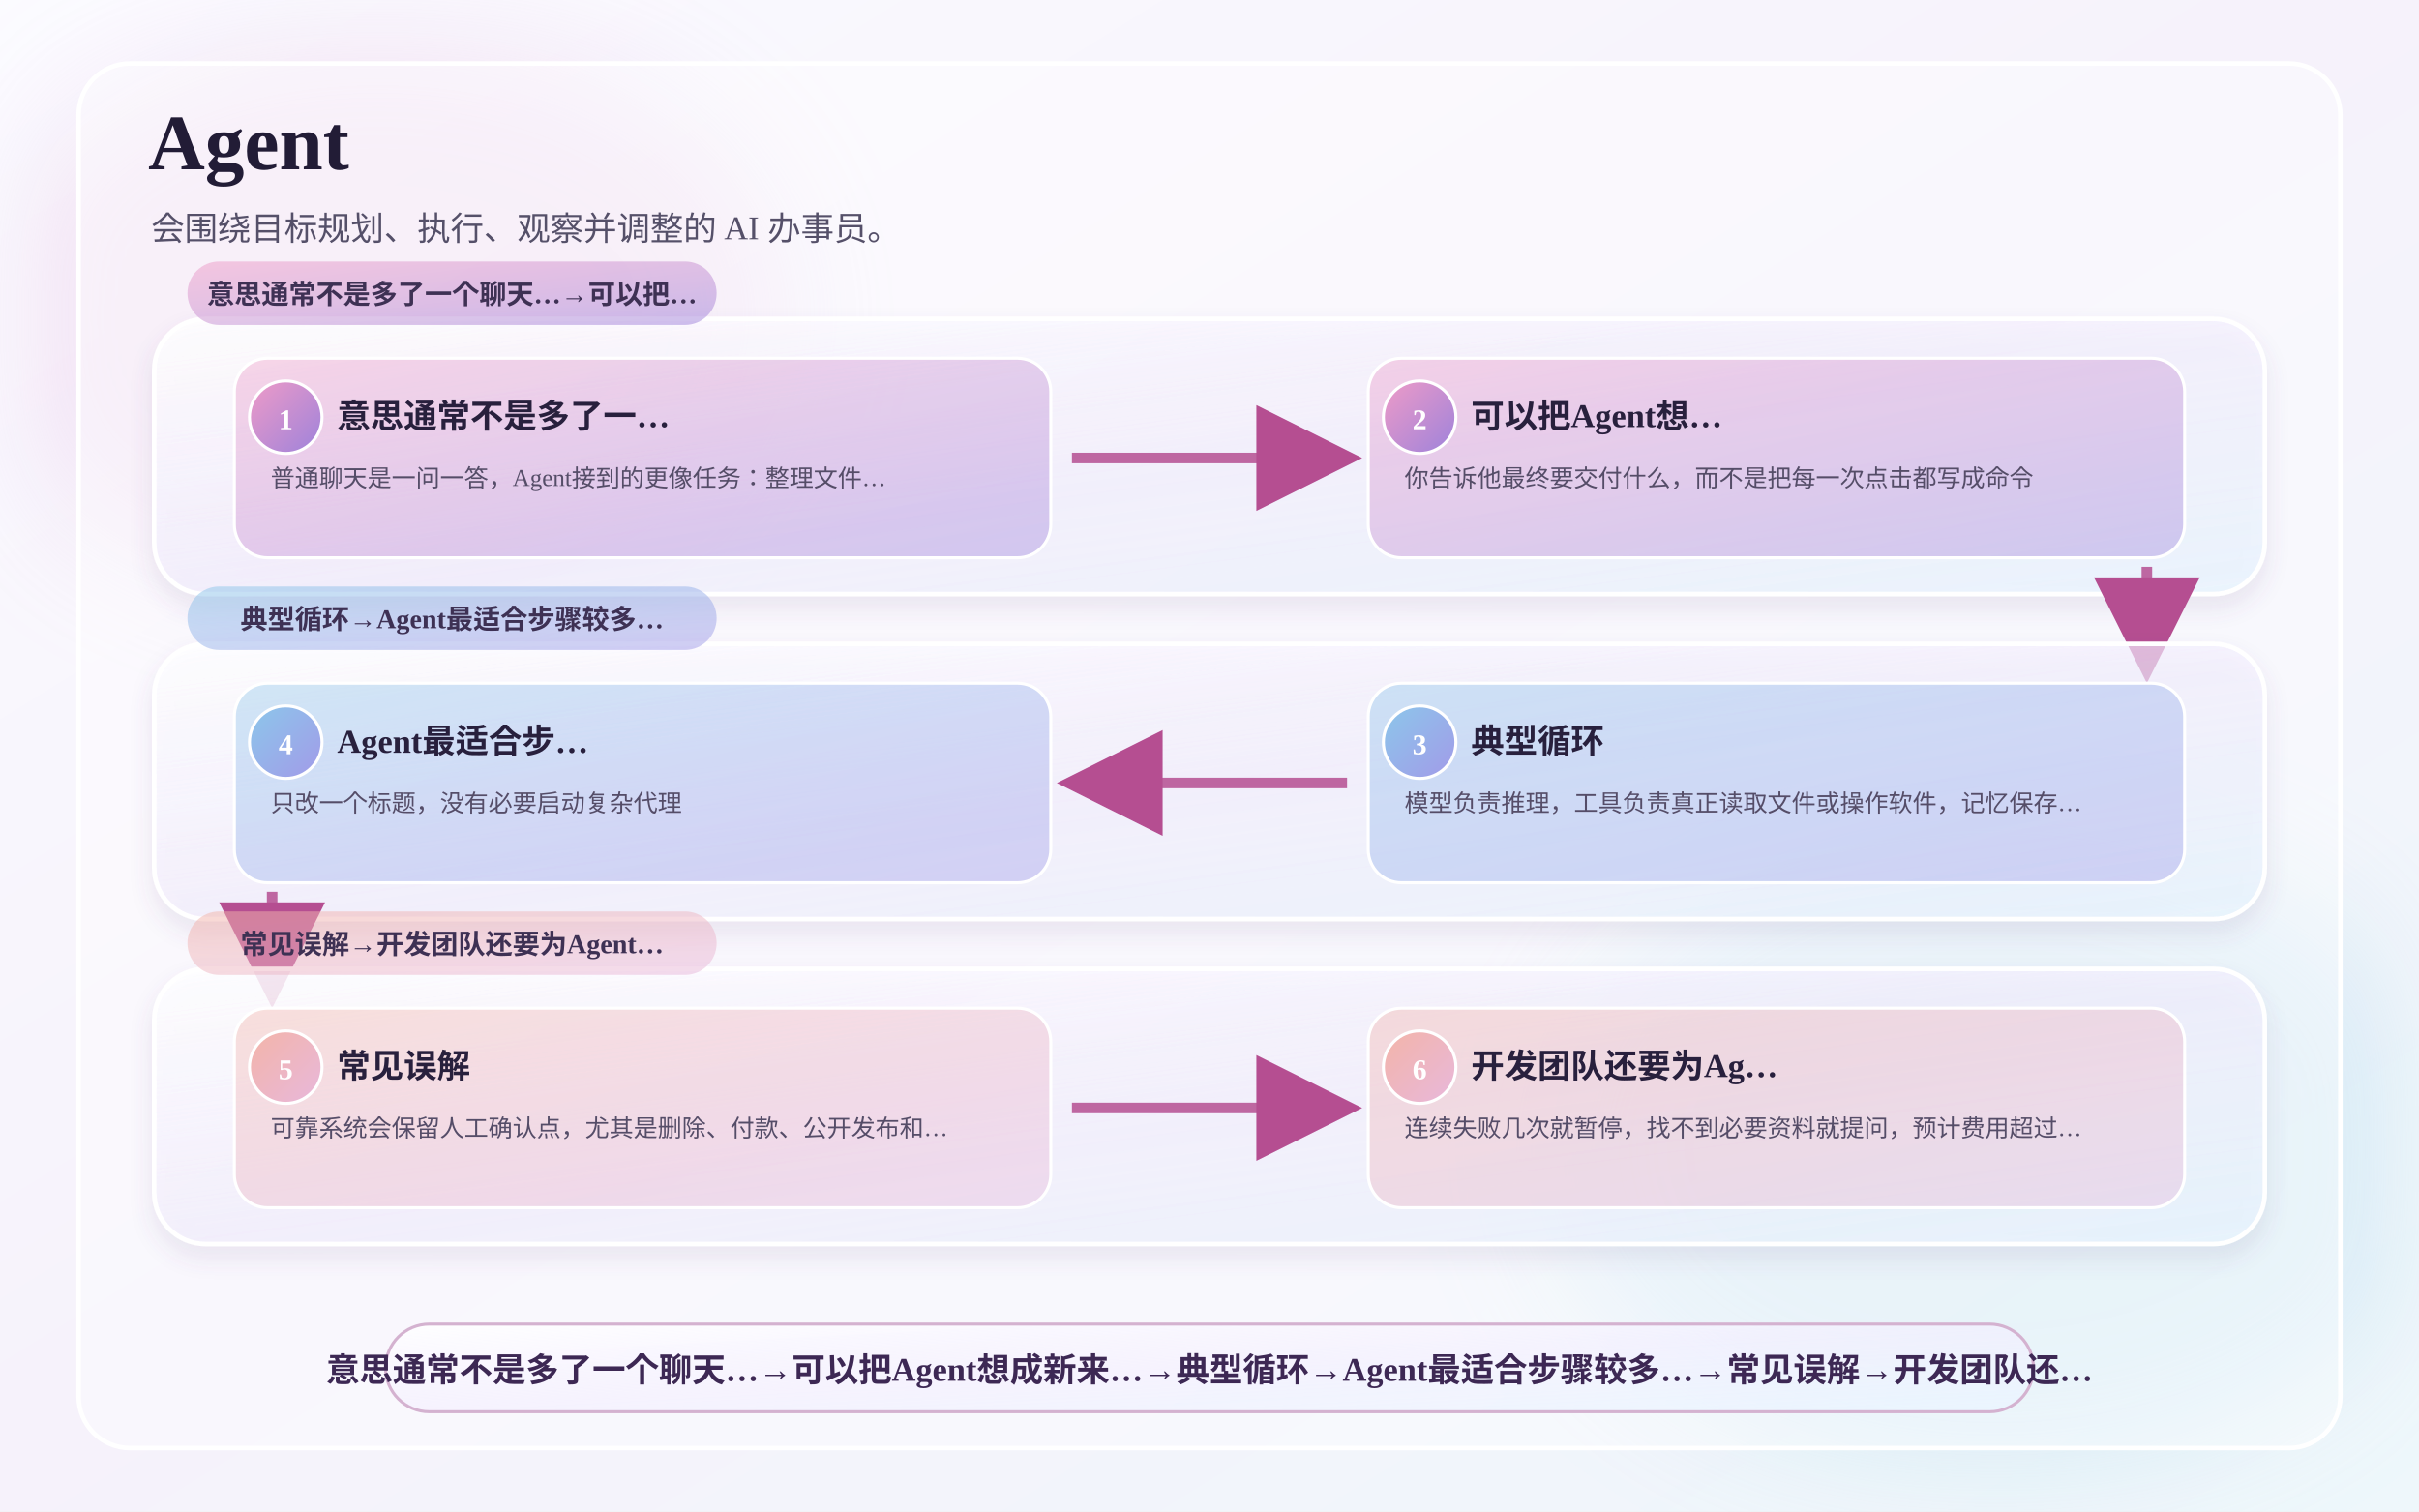
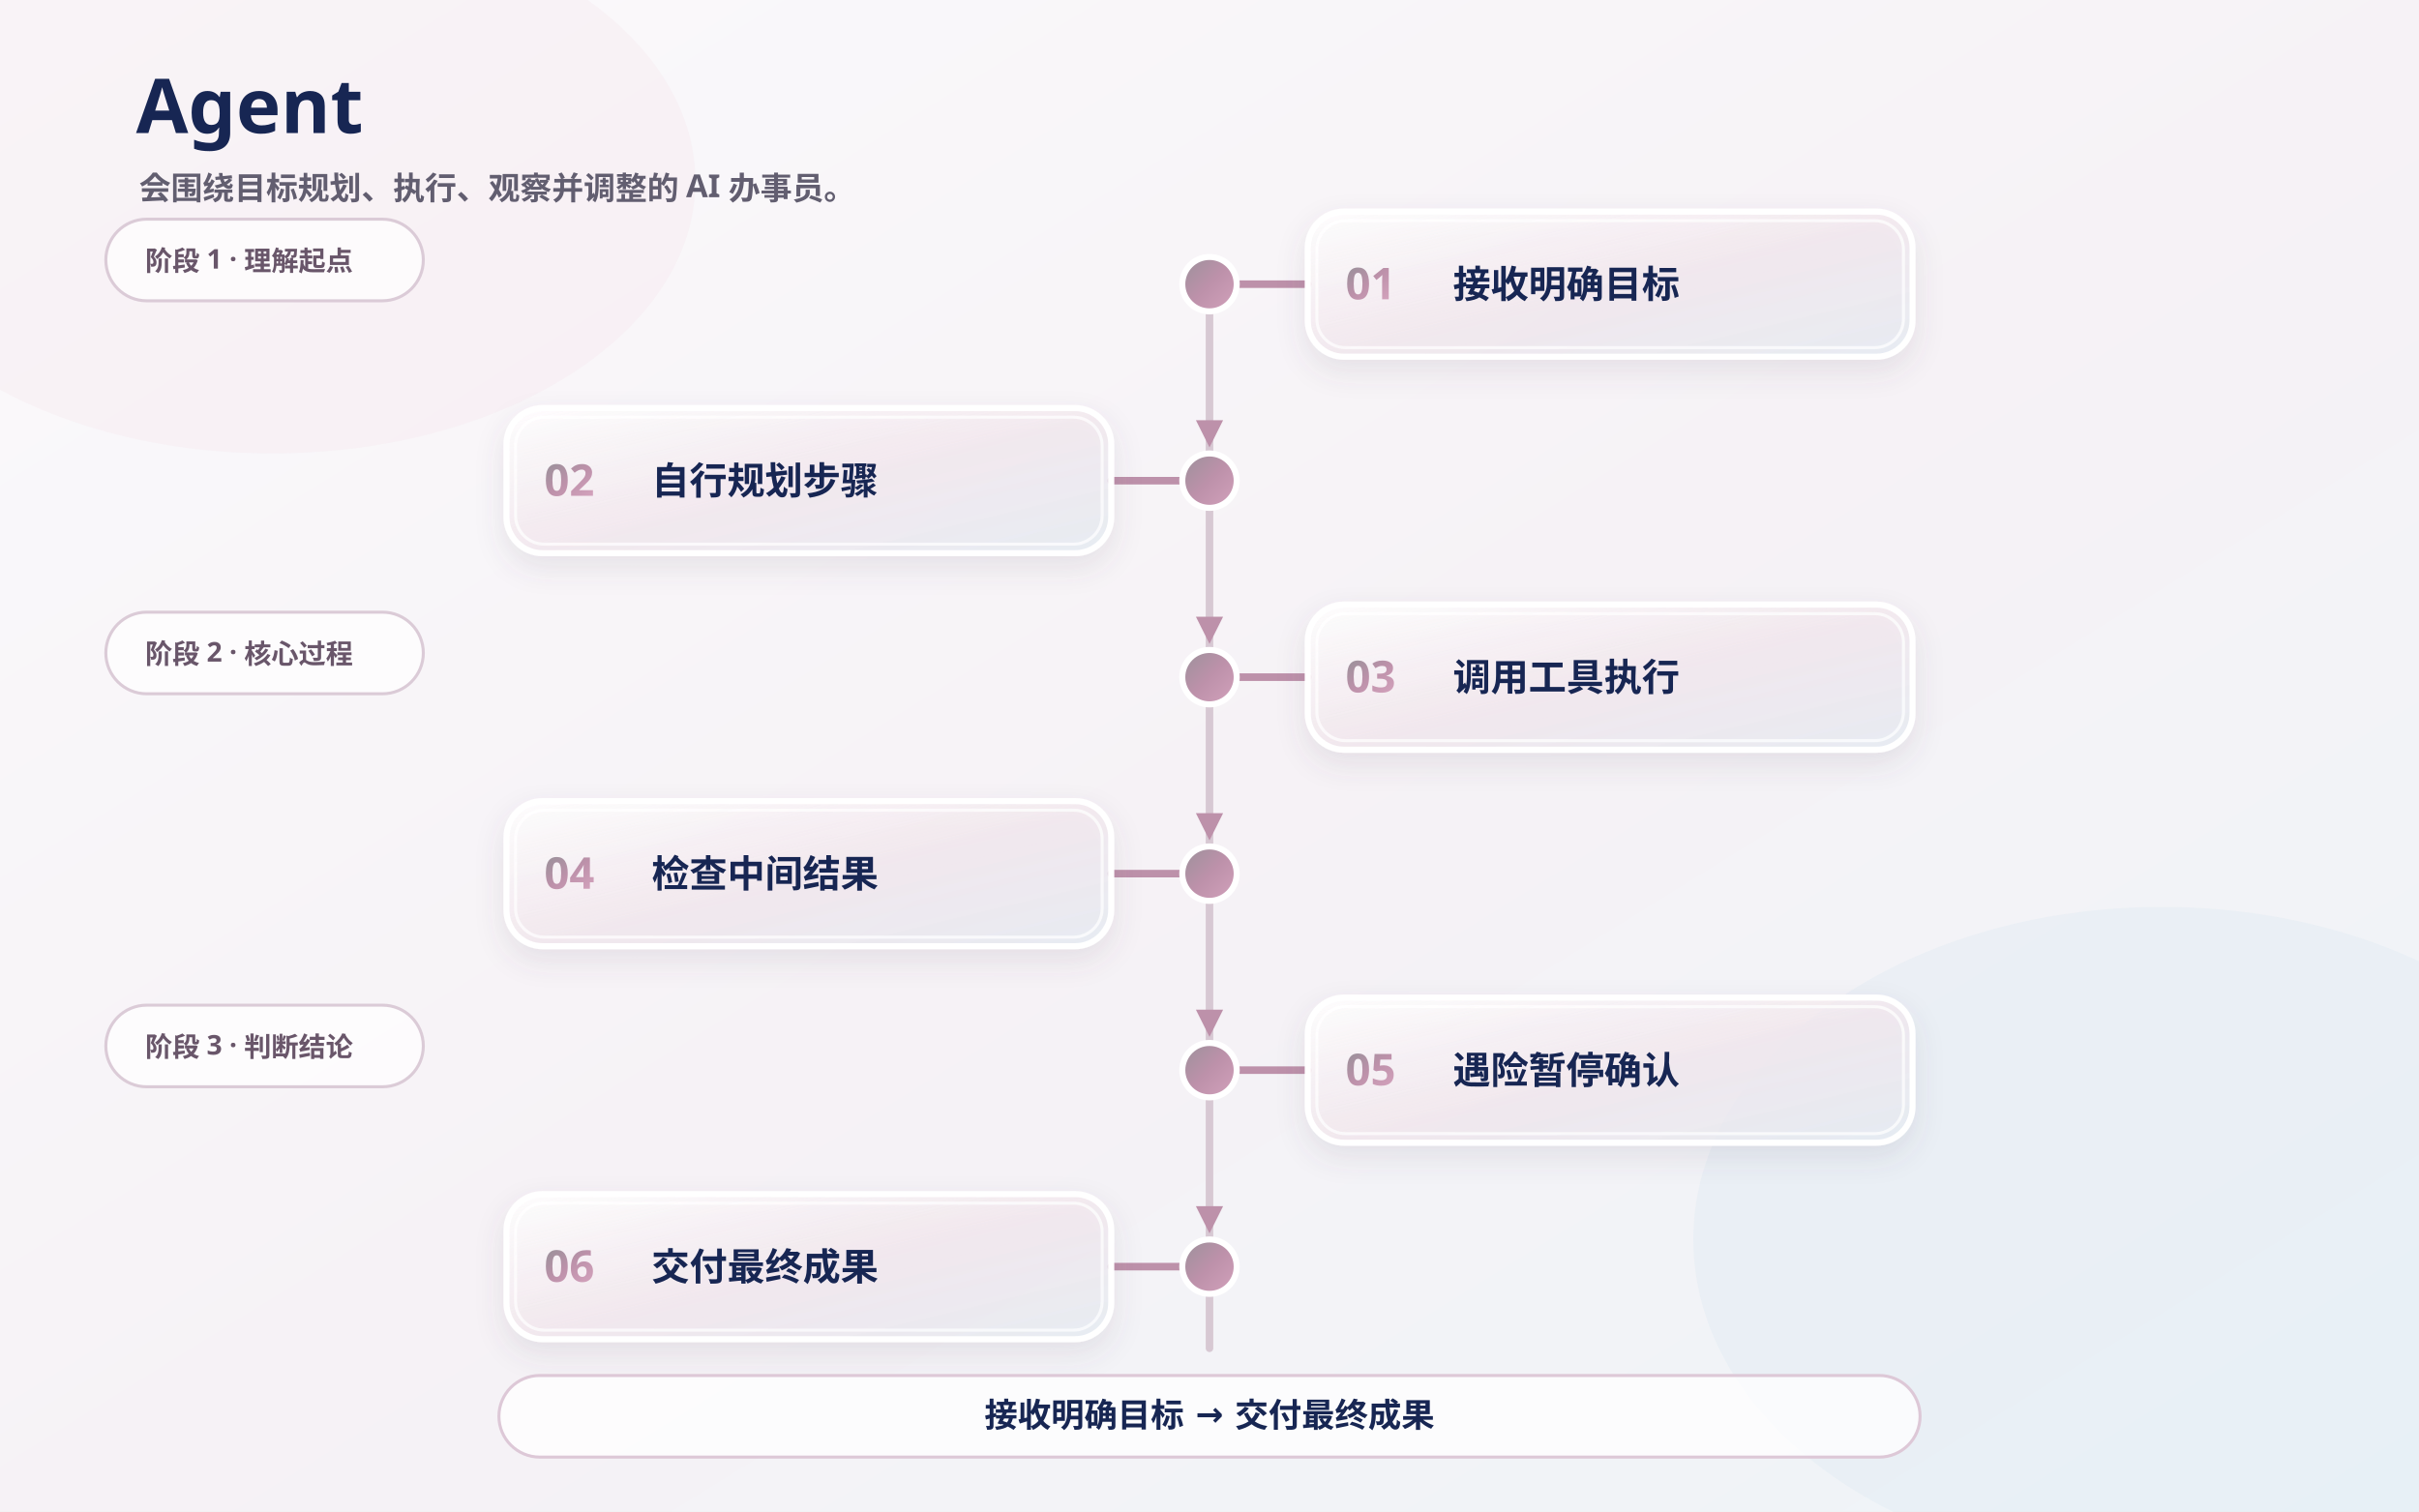
<svg xmlns="http://www.w3.org/2000/svg" width="1600" height="1000" viewBox="0 0 1600 1000">
  <defs>
-     <linearGradient id="bg" x1="0" y1="0" x2="1" y2="1">
-       <stop offset="0" stop-color="#fbfbff" />
-       <stop offset=".48" stop-color="#f6f2fb" />
-       <stop offset="1" stop-color="#eef7fb" />
+     <linearGradient id="bg3" x1="0" y1="0" x2="1" y2="1">
+       <stop stop-color="#fbfafc" />
+       <stop offset=".52" stop-color="#f6f2f6" />
+       <stop offset="1" stop-color="#eef4f8" />
    </linearGradient>
-     <linearGradient id="pink" x1="0" y1="0" x2="1" y2="1">
-       <stop stop-color="#ef9bc7" />
-       <stop offset="1" stop-color="#9d82db" />
+     <linearGradient id="glass3" x1="0" y1="0" x2="1" y2="1">
+       <stop stop-color="#ffffff" stop-opacity=".94" />
+       <stop offset=".52" stop-color="#f3e8ee" stop-opacity=".76" />
+       <stop offset="1" stop-color="#e5edf4" stop-opacity=".78" />
    </linearGradient>
-     <linearGradient id="blue" x1="0" y1="0" x2="1" y2="1">
-       <stop stop-color="#8cc7eb" />
-       <stop offset="1" stop-color="#a29ae8" />
+     <linearGradient id="accent3" x1="0" y1="0" x2="1" y2="1">
+       <stop stop-color="#9a919a" />
+       <stop offset=".5" stop-color="#bd91aa" />
+       <stop offset="1" stop-color="#d3a2bc" />
    </linearGradient>
-     <linearGradient id="peach" x1="0" y1="0" x2="1" y2="1">
-       <stop stop-color="#f3b4a8" />
-       <stop offset="1" stop-color="#e8b8dc" />
-     </linearGradient>
-     <linearGradient id="glass" x1="0" y1="0" x2="1" y2="1">
-       <stop stop-color="#ffffff" stop-opacity=".88" />
-       <stop offset=".5" stop-color="#f4efff" stop-opacity=".65" />
-       <stop offset="1" stop-color="#e9f6ff" stop-opacity=".74" />
-     </linearGradient>
-     <filter id="shadow" x="-20%" y="-20%" width="140%" height="150%">
-       <feDropShadow dx="0" dy="8" stdDeviation="7" flood-color="#6b568f" flood-opacity=".15" />
+     <filter id="shadow3" x="-20%" y="-30%" width="140%" height="170%">
+       <feDropShadow dx="0" dy="8" stdDeviation="9" flood-color="#62586d" flood-opacity=".14" />
    </filter>
-     <filter id="soft" x="-30%" y="-30%" width="160%" height="160%">
-       <feGaussianBlur stdDeviation="42" />
-     </filter>
-     <marker id="arrow" markerWidth="10" markerHeight="10" refX="8" refY="5" orient="auto">
-       <path d="M0,0 L10,5 L0,10 Z" fill="#b54e91" />
+     <marker id="down3" markerUnits="userSpaceOnUse" markerWidth="22" markerHeight="18" refX="16" refY="9" orient="auto">
+       <path d="M0 0L18 9L0 18Z" fill="#bd91aa" />
    </marker>
  </defs>
-   <rect width="1600" height="1000" fill="url(#bg)" />
-   <ellipse cx="250" cy="210" rx="270" ry="190" fill="#dda6da" opacity=".22" filter="url(#soft)" />
-   <ellipse cx="1320" cy="760" rx="300" ry="210" fill="#8fcce5" opacity=".22" filter="url(#soft)" />
-   <rect x="52" y="42" width="1496" height="916" rx="34" fill="#ffffff" fill-opacity=".38" stroke="#ffffff" stroke-width="3" />
-   <text x="98" y="112" text-anchor="start" font-size="52" font-weight="800" fill="#221c36">
-     <tspan x="98" dy="0">Agent</tspan>
-   </text>
-   <text x="100" y="159" text-anchor="start" font-size="22" font-weight="520" fill="#555069">
-     <tspan x="100" dy="0">会围绕目标规划、执行、观察并调整的 AI 办事员。</tspan>
-   </text>
-   <rect x="102" y="211" width="1396" height="182" rx="34" fill="url(#glass)" stroke="#ffffff" stroke-width="3" filter="url(#shadow)" />
-   <rect x="124" y="173" width="350" height="42" rx="21" fill="url(#pink)" fill-opacity=".5" />
-   <text x="299" y="201" text-anchor="middle" font-size="18" font-weight="760" fill="#3e3154">
-     <tspan x="299" dy="0">意思通常不是多了一个聊天…→可以把…</tspan>
-   </text>
-   <rect x="155" y="237" width="540" height="132" rx="22" fill="url(#pink)" fill-opacity=".38" stroke="#ffffff" stroke-width="2" />
-   <circle cx="189" cy="276" r="24" fill="url(#pink)" stroke="#ffffff" stroke-width="2" />
-   <text x="189" y="284" text-anchor="middle" font-size="19" font-weight="820" fill="#ffffff">
-     <tspan x="189" dy="0">1</tspan>
-   </text>
-   <text x="223" y="283" text-anchor="start" font-size="22" font-weight="800" fill="#28203d">
-     <tspan x="223" dy="0">意思通常不是多了一…</tspan>
-   </text>
-   <text x="179" y="322" text-anchor="start" font-size="16" font-weight="520" fill="#554d68">
-     <tspan x="179" dy="0">普通聊天是一问一答，Agent接到的更像任务：整理文件…</tspan>
-   </text>
-   <path d="M 709 303 L 887 303" stroke="#b54e91" stroke-width="7" stroke-opacity=".84" marker-end="url(#arrow)" />
-   <rect x="905" y="237" width="540" height="132" rx="22" fill="url(#pink)" fill-opacity=".38" stroke="#ffffff" stroke-width="2" />
-   <circle cx="939" cy="276" r="24" fill="url(#pink)" stroke="#ffffff" stroke-width="2" />
-   <text x="939" y="284" text-anchor="middle" font-size="19" font-weight="820" fill="#ffffff">
-     <tspan x="939" dy="0">2</tspan>
-   </text>
-   <text x="973" y="283" text-anchor="start" font-size="22" font-weight="800" fill="#28203d">
-     <tspan x="973" dy="0">可以把Agent想…</tspan>
-   </text>
-   <text x="929" y="322" text-anchor="start" font-size="16" font-weight="520" fill="#554d68">
-     <tspan x="929" dy="0">你告诉他最终要交付什么，而不是把每一次点击都写成命令</tspan>
-   </text>
-   <path d="M 1420 375 C 1420 430,1420 370,1420 438" fill="none" stroke="#b54e91" stroke-width="7" stroke-opacity=".84" marker-end="url(#arrow)" />
-   <rect x="102" y="426" width="1396" height="182" rx="34" fill="url(#glass)" stroke="#ffffff" stroke-width="3" filter="url(#shadow)" />
-   <rect x="124" y="388" width="350" height="42" rx="21" fill="url(#blue)" fill-opacity=".5" />
-   <text x="299" y="416" text-anchor="middle" font-size="18" font-weight="760" fill="#3e3154">
-     <tspan x="299" dy="0">典型循环→Agent最适合步骤较多…</tspan>
-   </text>
-   <rect x="905" y="452" width="540" height="132" rx="22" fill="url(#blue)" fill-opacity=".38" stroke="#ffffff" stroke-width="2" />
-   <circle cx="939" cy="491" r="24" fill="url(#blue)" stroke="#ffffff" stroke-width="2" />
-   <text x="939" y="499" text-anchor="middle" font-size="19" font-weight="820" fill="#ffffff">
-     <tspan x="939" dy="0">3</tspan>
-   </text>
-   <text x="973" y="498" text-anchor="start" font-size="22" font-weight="800" fill="#28203d">
-     <tspan x="973" dy="0">典型循环</tspan>
-   </text>
-   <text x="929" y="537" text-anchor="start" font-size="16" font-weight="520" fill="#554d68">
-     <tspan x="929" dy="0">模型负责推理，工具负责真正读取文件或操作软件，记忆保存…</tspan>
-   </text>
-   <path d="M 891 518 L 713 518" stroke="#b54e91" stroke-width="7" stroke-opacity=".84" marker-end="url(#arrow)" />
-   <rect x="155" y="452" width="540" height="132" rx="22" fill="url(#blue)" fill-opacity=".38" stroke="#ffffff" stroke-width="2" />
-   <circle cx="189" cy="491" r="24" fill="url(#blue)" stroke="#ffffff" stroke-width="2" />
-   <text x="189" y="499" text-anchor="middle" font-size="19" font-weight="820" fill="#ffffff">
-     <tspan x="189" dy="0">4</tspan>
-   </text>
-   <text x="223" y="498" text-anchor="start" font-size="22" font-weight="800" fill="#28203d">
-     <tspan x="223" dy="0">Agent最适合步…</tspan>
-   </text>
-   <text x="179" y="537" text-anchor="start" font-size="16" font-weight="520" fill="#554d68">
-     <tspan x="179" dy="0">只改一个标题，没有必要启动复杂代理</tspan>
-   </text>
-   <path d="M 180 590 C 180 645,180 585,180 653" fill="none" stroke="#b54e91" stroke-width="7" stroke-opacity=".84" marker-end="url(#arrow)" />
-   <rect x="102" y="641" width="1396" height="182" rx="34" fill="url(#glass)" stroke="#ffffff" stroke-width="3" filter="url(#shadow)" />
-   <rect x="124" y="603" width="350" height="42" rx="21" fill="url(#peach)" fill-opacity=".5" />
-   <text x="299" y="631" text-anchor="middle" font-size="18" font-weight="760" fill="#3e3154">
-     <tspan x="299" dy="0">常见误解→开发团队还要为Agent…</tspan>
-   </text>
-   <rect x="155" y="667" width="540" height="132" rx="22" fill="url(#peach)" fill-opacity=".38" stroke="#ffffff" stroke-width="2" />
-   <circle cx="189" cy="706" r="24" fill="url(#peach)" stroke="#ffffff" stroke-width="2" />
-   <text x="189" y="714" text-anchor="middle" font-size="19" font-weight="820" fill="#ffffff">
-     <tspan x="189" dy="0">5</tspan>
-   </text>
-   <text x="223" y="713" text-anchor="start" font-size="22" font-weight="800" fill="#28203d">
-     <tspan x="223" dy="0">常见误解</tspan>
-   </text>
-   <text x="179" y="752" text-anchor="start" font-size="16" font-weight="520" fill="#554d68">
-     <tspan x="179" dy="0">可靠系统会保留人工确认点，尤其是删除、付款、公开发布和…</tspan>
-   </text>
-   <path d="M 709 733 L 887 733" stroke="#b54e91" stroke-width="7" stroke-opacity=".84" marker-end="url(#arrow)" />
-   <rect x="905" y="667" width="540" height="132" rx="22" fill="url(#peach)" fill-opacity=".38" stroke="#ffffff" stroke-width="2" />
-   <circle cx="939" cy="706" r="24" fill="url(#peach)" stroke="#ffffff" stroke-width="2" />
-   <text x="939" y="714" text-anchor="middle" font-size="19" font-weight="820" fill="#ffffff">
-     <tspan x="939" dy="0">6</tspan>
-   </text>
-   <text x="973" y="713" text-anchor="start" font-size="22" font-weight="800" fill="#28203d">
-     <tspan x="973" dy="0">开发团队还要为Ag…</tspan>
-   </text>
-   <text x="929" y="752" text-anchor="start" font-size="16" font-weight="520" fill="#554d68">
-     <tspan x="929" dy="0">连续失败几次就暂停，找不到必要资料就提问，预计费用超过…</tspan>
-   </text>
-   <rect x="255" y="876" width="1090" height="58" rx="29" fill="url(#glass)" stroke="#d4b2d0" stroke-width="2" />
-   <text x="800" y="914" text-anchor="middle" font-size="22" font-weight="780" fill="#3d2854">
-     <tspan x="800" dy="0">意思通常不是多了一个聊天…→可以把Agent想成新来…→典型循环→Agent最适合步骤较多…→常见误解→开发团队还…</tspan>
-   </text>
+   <rect width="1600" height="1000" fill="url(#bg3)" />
+   <ellipse cx="180" cy="120" rx="280" ry="180" fill="#eab7cc" opacity=".10" />
+   <ellipse cx="1430" cy="820" rx="310" ry="220" fill="#a9cfe2" opacity=".11" />
+   <text x="90" y="88" font-family="Noto Sans SC, Microsoft YaHei, sans-serif" font-size="50" font-weight="900" fill="#172653">Agent</text>
+   <text x="92" y="132" font-family="Noto Sans SC, Microsoft YaHei, sans-serif" font-size="21" font-weight="560" fill="#625e70">会围绕目标规划、执行、观察并调整的 AI 办事员。</text>
+   <path d="M800 184 V892" stroke="#d7c8d3" stroke-width="5" stroke-linecap="round" />
+   <rect x="70" y="145.0" width="210" height="54" rx="27" fill="#fff" fill-opacity=".7" stroke="#dbcbd7" stroke-width="2" />
+   <text x="96" y="179.0" font-family="Noto Sans SC, Microsoft YaHei, sans-serif" font-size="18" font-weight="850" fill="#69566a">阶段 1 · 理解起点</text>
+   <path d="M817 188.0 H865" stroke="#bd91aa" stroke-width="5" stroke-linecap="round" />
+   <circle cx="800" cy="188.0" r="18" fill="url(#accent3)" stroke="#fff" stroke-width="4" />
+   <g filter="url(#shadow3)">
+     <rect x="865" y="140.0" width="400" height="96" rx="24" fill="url(#glass3)" stroke="#fff" stroke-width="4" />
+     <rect x="871" y="146.0" width="388" height="84" rx="19" fill="none" stroke="#fff" stroke-opacity=".72" stroke-width="2" />
+   </g>
+   <text x="890" y="198.0" font-family="Noto Sans SC, Microsoft YaHei, sans-serif" font-size="29" font-weight="900" fill="url(#accent3)">01</text>
+   <text x="961" y="197.0" font-family="Noto Sans SC, Microsoft YaHei, sans-serif" font-size="25" font-weight="850" fill="#172653">接收明确目标</text>
+   <path d="M800 210.0 V294.0" stroke="url(#accent3)" stroke-width="7" stroke-linecap="round" marker-end="url(#down3)" />
+   <path d="M783 318.0 H735" stroke="#bd91aa" stroke-width="5" stroke-linecap="round" />
+   <circle cx="800" cy="318.0" r="18" fill="url(#accent3)" stroke="#fff" stroke-width="4" />
+   <g filter="url(#shadow3)">
+     <rect x="335" y="270.0" width="400" height="96" rx="24" fill="url(#glass3)" stroke="#fff" stroke-width="4" />
+     <rect x="341" y="276.0" width="388" height="84" rx="19" fill="none" stroke="#fff" stroke-opacity=".72" stroke-width="2" />
+   </g>
+   <text x="360" y="328.0" font-family="Noto Sans SC, Microsoft YaHei, sans-serif" font-size="29" font-weight="900" fill="url(#accent3)">02</text>
+   <text x="431" y="327.0" font-family="Noto Sans SC, Microsoft YaHei, sans-serif" font-size="25" font-weight="850" fill="#172653">自行规划步骤</text>
+   <path d="M800 340.0 V424.0" stroke="url(#accent3)" stroke-width="7" stroke-linecap="round" marker-end="url(#down3)" />
+   <rect x="70" y="405.0" width="210" height="54" rx="27" fill="#fff" fill-opacity=".7" stroke="#dbcbd7" stroke-width="2" />
+   <text x="96" y="439.0" font-family="Noto Sans SC, Microsoft YaHei, sans-serif" font-size="18" font-weight="850" fill="#69566a">阶段 2 · 核心过程</text>
+   <path d="M817 448.0 H865" stroke="#bd91aa" stroke-width="5" stroke-linecap="round" />
+   <circle cx="800" cy="448.0" r="18" fill="url(#accent3)" stroke="#fff" stroke-width="4" />
+   <g filter="url(#shadow3)">
+     <rect x="865" y="400.0" width="400" height="96" rx="24" fill="url(#glass3)" stroke="#fff" stroke-width="4" />
+     <rect x="871" y="406.0" width="388" height="84" rx="19" fill="none" stroke="#fff" stroke-opacity=".72" stroke-width="2" />
+   </g>
+   <text x="890" y="458.0" font-family="Noto Sans SC, Microsoft YaHei, sans-serif" font-size="29" font-weight="900" fill="url(#accent3)">03</text>
+   <text x="961" y="457.0" font-family="Noto Sans SC, Microsoft YaHei, sans-serif" font-size="25" font-weight="850" fill="#172653">调用工具执行</text>
+   <path d="M800 470.0 V554.0" stroke="url(#accent3)" stroke-width="7" stroke-linecap="round" marker-end="url(#down3)" />
+   <path d="M783 578.0 H735" stroke="#bd91aa" stroke-width="5" stroke-linecap="round" />
+   <circle cx="800" cy="578.0" r="18" fill="url(#accent3)" stroke="#fff" stroke-width="4" />
+   <g filter="url(#shadow3)">
+     <rect x="335" y="530.0" width="400" height="96" rx="24" fill="url(#glass3)" stroke="#fff" stroke-width="4" />
+     <rect x="341" y="536.0" width="388" height="84" rx="19" fill="none" stroke="#fff" stroke-opacity=".72" stroke-width="2" />
+   </g>
+   <text x="360" y="588.0" font-family="Noto Sans SC, Microsoft YaHei, sans-serif" font-size="29" font-weight="900" fill="url(#accent3)">04</text>
+   <text x="431" y="587.0" font-family="Noto Sans SC, Microsoft YaHei, sans-serif" font-size="25" font-weight="850" fill="#172653">检查中间结果</text>
+   <path d="M800 600.0 V684.0" stroke="url(#accent3)" stroke-width="7" stroke-linecap="round" marker-end="url(#down3)" />
+   <rect x="70" y="665.0" width="210" height="54" rx="27" fill="#fff" fill-opacity=".7" stroke="#dbcbd7" stroke-width="2" />
+   <text x="96" y="699.0" font-family="Noto Sans SC, Microsoft YaHei, sans-serif" font-size="18" font-weight="850" fill="#69566a">阶段 3 · 判断结论</text>
+   <path d="M817 708.0 H865" stroke="#bd91aa" stroke-width="5" stroke-linecap="round" />
+   <circle cx="800" cy="708.0" r="18" fill="url(#accent3)" stroke="#fff" stroke-width="4" />
+   <g filter="url(#shadow3)">
+     <rect x="865" y="660.0" width="400" height="96" rx="24" fill="url(#glass3)" stroke="#fff" stroke-width="4" />
+     <rect x="871" y="666.0" width="388" height="84" rx="19" fill="none" stroke="#fff" stroke-opacity=".72" stroke-width="2" />
+   </g>
+   <text x="890" y="718.0" font-family="Noto Sans SC, Microsoft YaHei, sans-serif" font-size="29" font-weight="900" fill="url(#accent3)">05</text>
+   <text x="961" y="717.0" font-family="Noto Sans SC, Microsoft YaHei, sans-serif" font-size="25" font-weight="850" fill="#172653">遇险暂停确认</text>
+   <path d="M800 730.0 V814.0" stroke="url(#accent3)" stroke-width="7" stroke-linecap="round" marker-end="url(#down3)" />
+   <path d="M783 838.0 H735" stroke="#bd91aa" stroke-width="5" stroke-linecap="round" />
+   <circle cx="800" cy="838.0" r="18" fill="url(#accent3)" stroke="#fff" stroke-width="4" />
+   <g filter="url(#shadow3)">
+     <rect x="335" y="790.0" width="400" height="96" rx="24" fill="url(#glass3)" stroke="#fff" stroke-width="4" />
+     <rect x="341" y="796.0" width="388" height="84" rx="19" fill="none" stroke="#fff" stroke-opacity=".72" stroke-width="2" />
+   </g>
+   <text x="360" y="848.0" font-family="Noto Sans SC, Microsoft YaHei, sans-serif" font-size="29" font-weight="900" fill="url(#accent3)">06</text>
+   <text x="431" y="847.0" font-family="Noto Sans SC, Microsoft YaHei, sans-serif" font-size="25" font-weight="850" fill="#172653">交付最终成果</text>
+   <rect x="330" y="910" width="940" height="54" rx="27" fill="#fff" fill-opacity=".76" stroke="#ddc8d7" stroke-width="2" />
+   <text x="800" y="944" text-anchor="middle" font-family="Noto Sans SC, Microsoft YaHei, sans-serif" font-size="22" font-weight="820" fill="#172653">接收明确目标  →  交付最终成果</text>
</svg>
